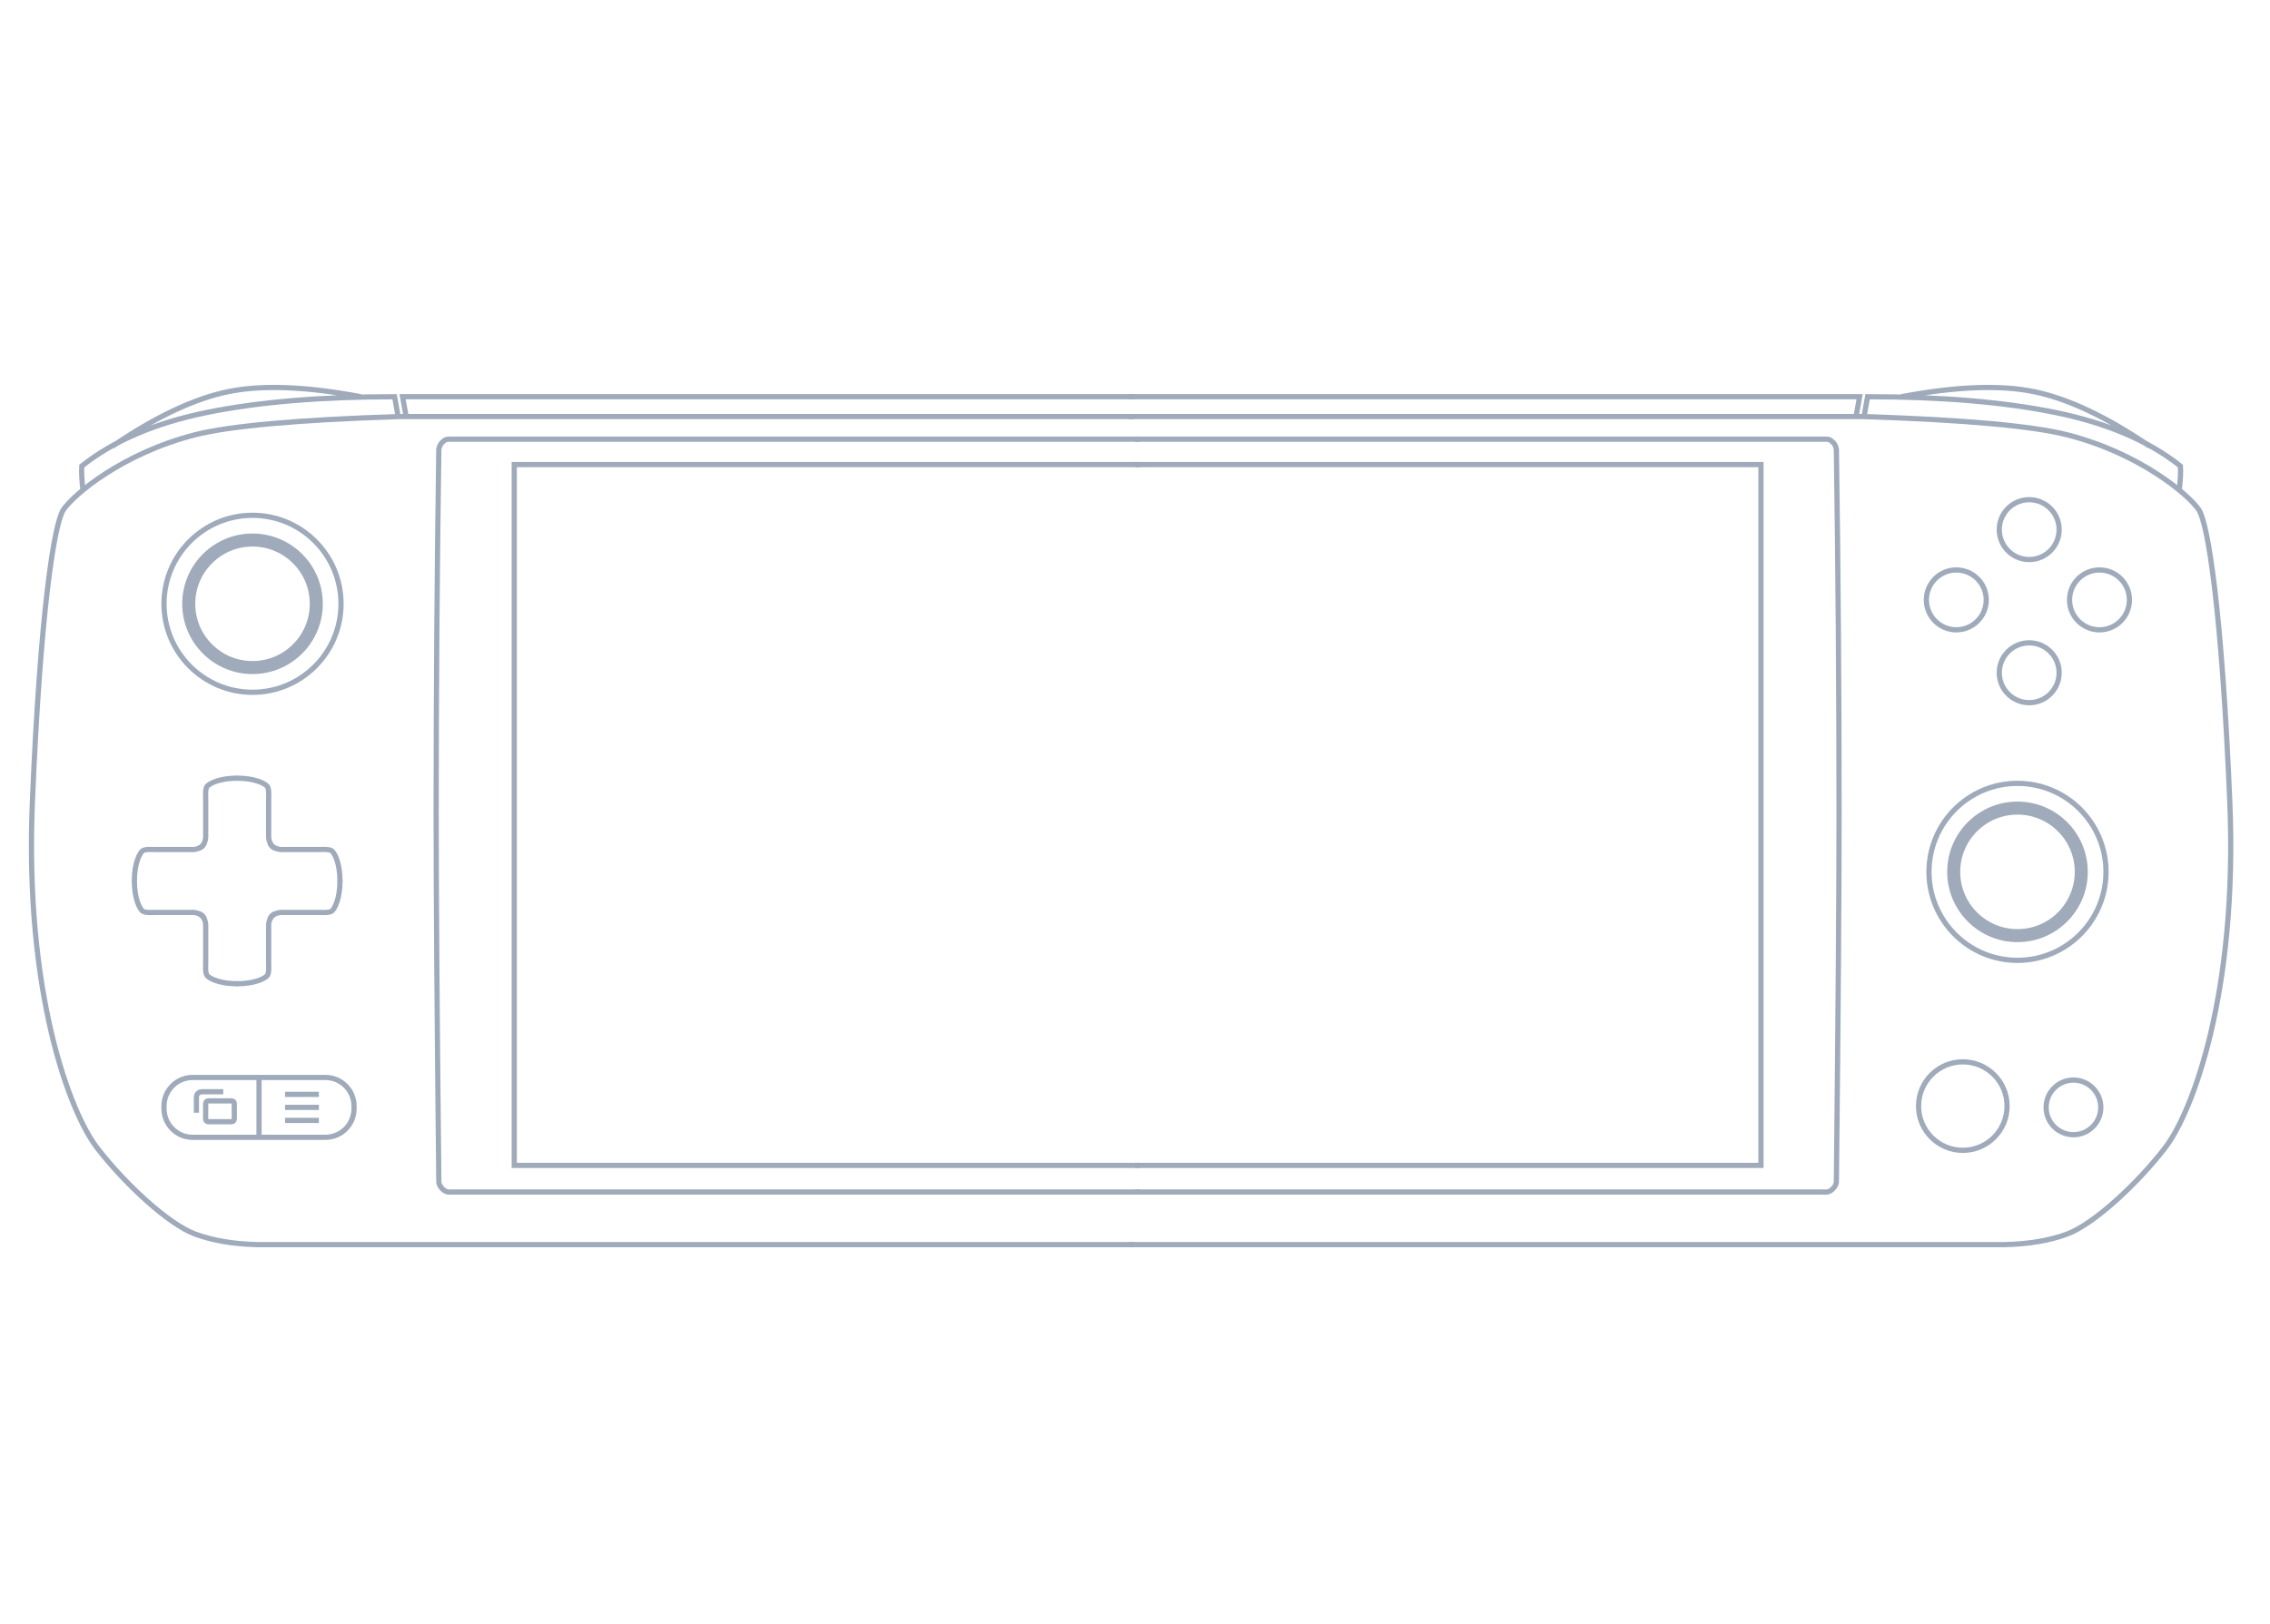
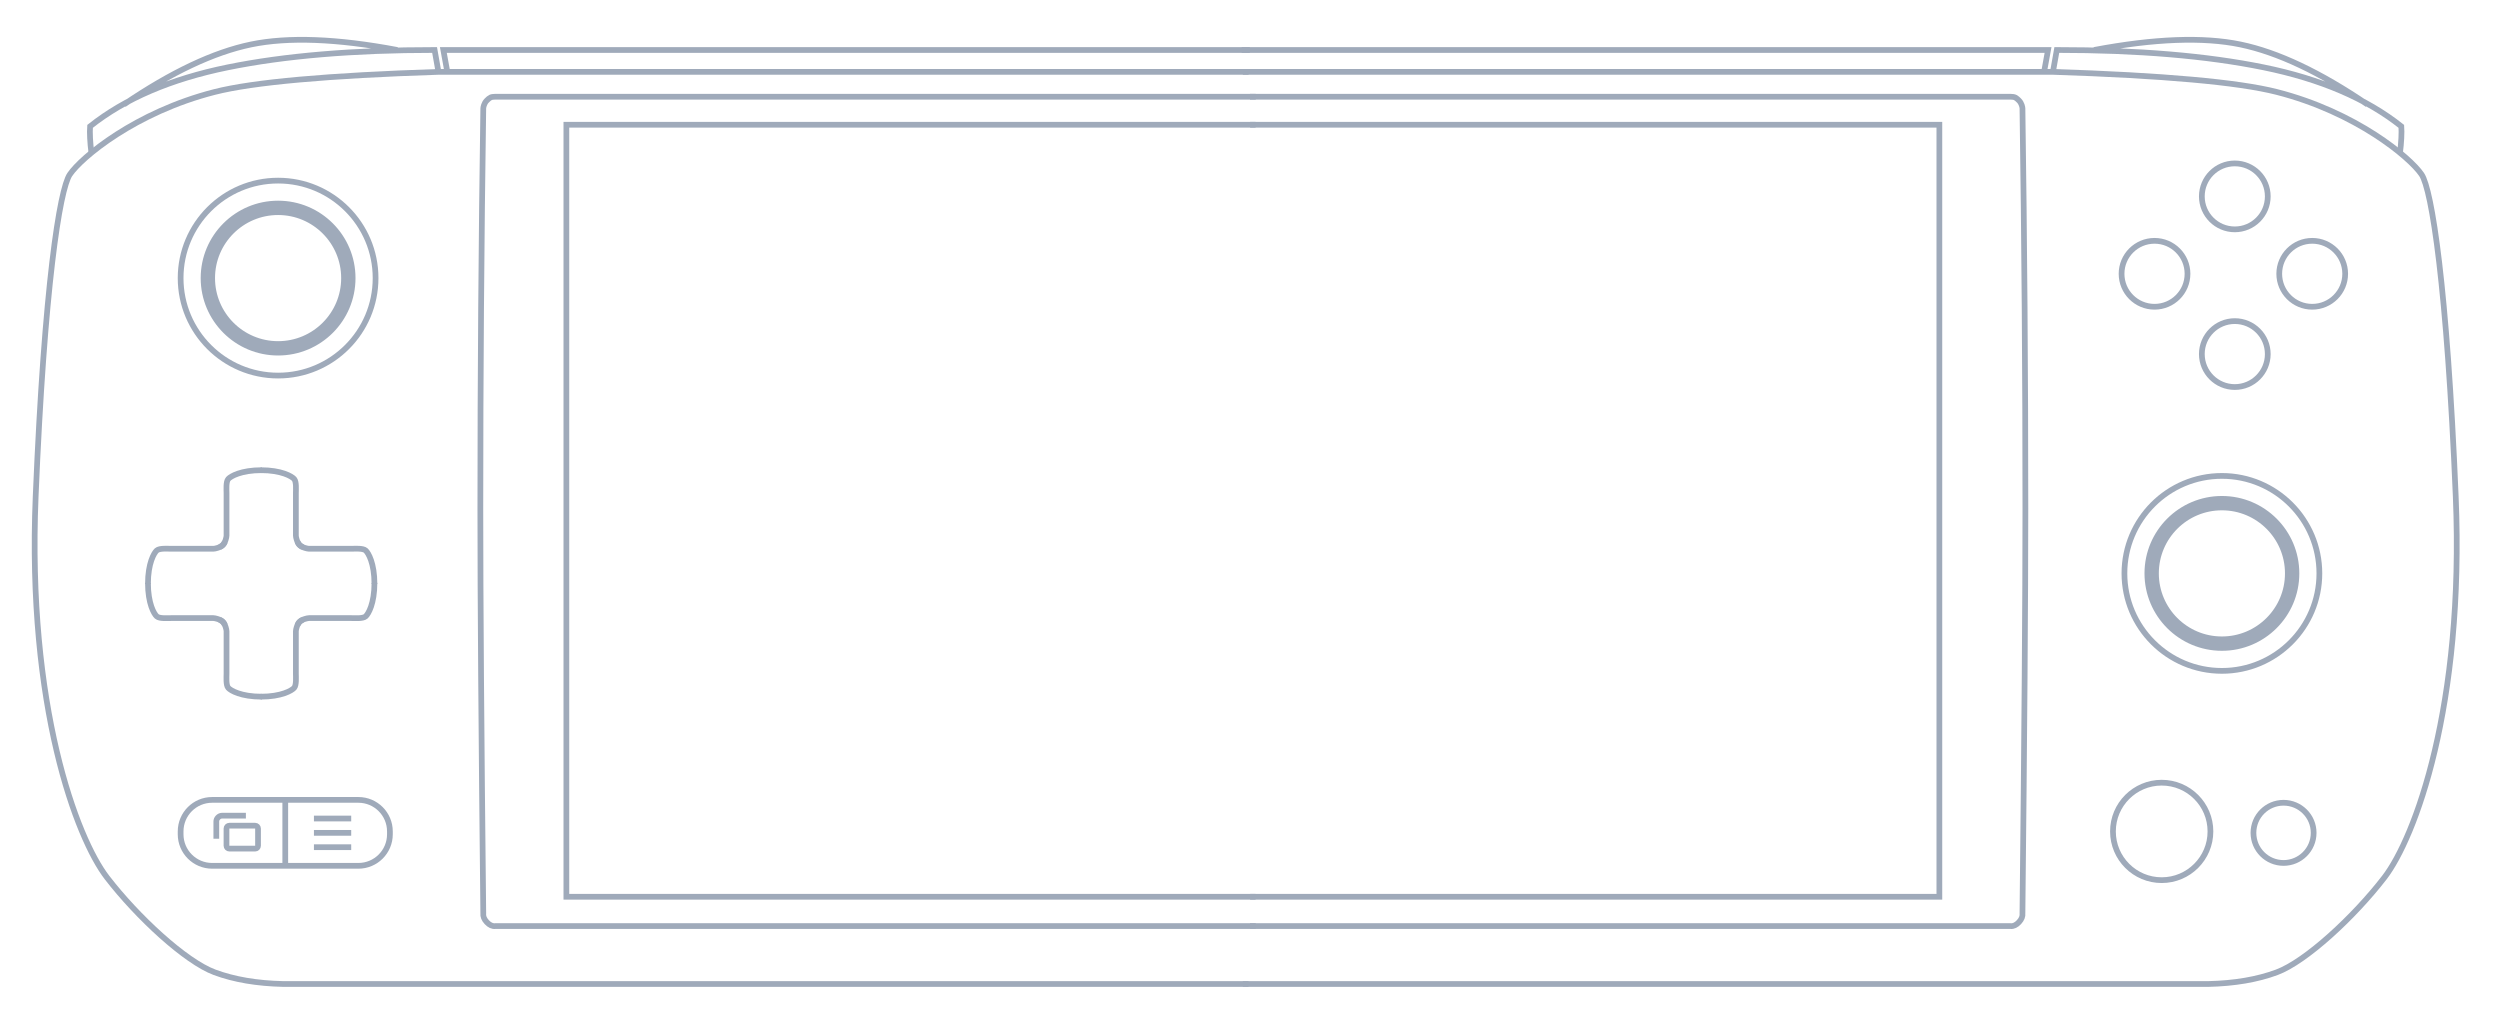
- <svg xmlns="http://www.w3.org/2000/svg" version="1.1" width="872px" height="624px" viewBox="0 0 872.0 624.0">
+ <svg xmlns="http://www.w3.org/2000/svg" version="1.1" width="872px" height="360px" viewBox="0 0 872.0 360.0">
  <defs>
    <clipPath id="i0">
-       <path d="M872,0 L872,624 L0,624 L0,0 L872,0 Z" />
+       <path d="M872,0 L872,360 L0,360 L0,0 L872,0 Z" />
    </clipPath>
    <clipPath id="i1">
      <path d="M35,0 C54.33,0 70,15.67 70,35 C70,54.33 54.33,70 35,70 C15.67,70 0,54.33 0,35 C0,15.67 15.67,0 35,0 Z" />
    </clipPath>
    <clipPath id="i2">
      <path d="M27,0 C41.912,0 54,12.088 54,27 C54,41.912 41.912,54 27,54 C12.088,54 0,41.912 0,27 C0,12.088 12.088,0 27,0 Z" />
    </clipPath>
    <clipPath id="i3">
      <path d="M18,0 C27.941,0 36,8.059 36,18 C36,27.941 27.941,36 18,36 C8.059,36 0,27.941 0,18 C0,8.059 8.059,0 18,0 Z" />
    </clipPath>
    <clipPath id="i4">
      <path d="M11.5,0 C17.851,0 23,5.149 23,11.5 C23,17.851 17.851,23 11.5,23 C5.149,23 0,17.851 0,11.5 C0,5.149 5.149,0 11.5,0 Z" />
    </clipPath>
    <clipPath id="i5">
      <path d="M40.5,55 C47.404,55 53,60.596 53,67.5 C53,74.404 47.404,80 40.5,80 C33.596,80 28,74.404 28,67.5 C28,60.596 33.596,55 40.5,55 Z M12.5,27 C19.404,27 25,32.596 25,39.5 C25,46.404 19.404,52 12.5,52 C5.596,52 0,46.404 0,39.5 C0,32.596 5.596,27 12.5,27 Z M67.5,27 C74.404,27 80,32.596 80,39.5 C80,46.404 74.404,52 67.5,52 C60.596,52 55,46.404 55,39.5 C55,32.596 60.596,27 67.5,27 Z M40.5,0 C47.404,0 53,5.596 53,12.5 C53,19.404 47.404,25 40.5,25 C33.596,25 28,19.404 28,12.5 C28,5.596 33.596,0 40.5,0 Z" />
    </clipPath>
  </defs>
  <g clip-path="url(#i0)">
-     <g transform="translate(167.5458 168.4317)">
+     <g transform="translate(167.5458 33.4317)">
      <g transform="translate(538.9085 0.0) scale(-1.0 1.0)">
        <g transform="translate(29.50397 9.578304)">
          <path d="M239.904,0.501 L0.501,0.501 M0.501,0.501 L0.501,269.782 M0.501,269.782 L239.904,269.782" stroke="#9FAABA" stroke-width="2" fill="none" stroke-linecap="square" stroke-miterlimit="10" />
        </g>
        <g transform="translate(0.0 0.3024933)">
          <path d="M270.456,0.004 C94.672,-0.001 6.251,-0.001 5.191,0.004 C3.602,0.011 3.224,0.367 2.245,1.321 C1.266,2.275 1.025,3.756 1.021,4.066 C0.35,50.154 0,97.356 0,143.772 C0,175.002 0.34,222.01 1.021,284.795 C0.892,285.855 1.3,286.895 2.245,287.913 C3.19,288.931 4.172,289.39 5.191,289.288 L270.456,289.288" stroke="#9FAABA" stroke-width="2" fill="none" stroke-miterlimit="10" />
        </g>
      </g>
      <g transform="">
        <g transform="translate(29.50397 9.578304)">
          <path d="M239.904,0.501 L0.501,0.501 M0.501,0.501 L0.501,269.782 M0.501,269.782 L239.904,269.782" stroke="#9FAABA" stroke-width="2" fill="none" stroke-linecap="square" stroke-miterlimit="10" />
        </g>
        <g transform="translate(0.0 0.3024933)">
          <path d="M270.456,0.004 C94.672,-0.001 6.251,-0.001 5.191,0.004 C3.602,0.011 3.224,0.367 2.245,1.321 C1.266,2.275 1.025,3.756 1.021,4.066 C0.35,50.154 0,97.356 0,143.772 C0,175.002 0.34,222.01 1.021,284.795 C0.892,285.855 1.3,286.895 2.245,287.913 C3.19,288.931 4.172,289.39 5.191,289.288 L270.456,289.288" stroke="#9FAABA" stroke-width="2" fill="none" stroke-miterlimit="10" />
        </g>
      </g>
    </g>
-     <g transform="translate(12.08532 148.8796)">
+     <g transform="translate(12.08532 13.87959)">
      <g transform="translate(844.8294 1.1368683772161603e-13) scale(-1.0 1.0)">
        <g transform="translate(0.0 11.17784)">
          <path d="M423.416,0 L141.124,0 C102.345,1.251 76.229,3.593 62.778,7.023 C35.125,14.076 16.294,29.831 12.266,35.801 C8.736,41.032 3.387,74.916 0.351,148.153 C-2.684,221.39 14.647,267.265 25.243,281.026 C35.838,294.787 52.614,310.312 62.778,314.085 C69.554,316.601 77.54,317.961 86.735,318.166 L423.416,318.166" stroke="#9FAABA" stroke-width="2" fill="none" stroke-miterlimit="10" />
        </g>
        <g transform="translate(142.5546 3.554143)">
          <path d="M281.276,0 L0,0 L1.442,7.947" stroke="#9FAABA" stroke-width="2" fill="none" stroke-miterlimit="10" />
        </g>
        <g transform="translate(19.269 0.0)">
          <path d="M121.66,11.629 L120.232,3.554 C91.944,3.554 67.883,5.576 48.052,9.62 C28.22,13.664 12.224,20.521 0.064,30.192 C-0.021,31.258 -0.021,32.636 0.064,34.325 C0.149,36.015 0.303,37.703 0.527,39.392 M11.864,22.564 C28.431,11.3 43.207,4.322 56.192,1.63 C69.176,-1.061 86.191,-0.42 107.235,3.554" stroke="#9FAABA" stroke-width="2" fill="none" stroke-miterlimit="10" />
        </g>
      </g>
      <g transform="">
        <g transform="translate(0.0 11.17784)">
          <path d="M423.416,0 L141.124,0 C102.345,1.251 76.229,3.593 62.778,7.023 C35.125,14.076 16.294,29.831 12.266,35.801 C8.736,41.032 3.387,74.916 0.351,148.153 C-2.684,221.39 14.647,267.265 25.243,281.026 C35.838,294.787 52.614,310.312 62.778,314.085 C69.554,316.601 77.54,317.961 86.735,318.166 L423.416,318.166" stroke="#9FAABA" stroke-width="2" fill="none" stroke-miterlimit="10" />
        </g>
        <g transform="translate(142.5546 3.554143)">
          <path d="M281.276,0 L0,0 L1.442,7.947" stroke="#9FAABA" stroke-width="2" fill="none" stroke-miterlimit="10" />
        </g>
        <g transform="translate(19.269 0.0)">
          <path d="M121.66,11.629 L120.232,3.554 C91.944,3.554 67.883,5.576 48.052,9.62 C28.22,13.664 12.224,20.521 0.064,30.192 C-0.021,31.258 -0.021,32.636 0.064,34.325 C0.149,36.015 0.303,37.703 0.527,39.392 M11.864,22.564 C28.431,11.3 43.207,4.322 56.192,1.63 C69.176,-1.061 86.191,-0.42 107.235,3.554" stroke="#9FAABA" stroke-width="2" fill="none" stroke-miterlimit="10" />
        </g>
      </g>
    </g>
-     <g transform="translate(62.0 197.0)">
+     <g transform="translate(62.0 62.0)">
      <g clip-path="url(#i1)">
        <path d="M35,70 C54.33,70 70,54.33 70,35 C70,15.67 54.33,0 35,0 C15.67,0 0,15.67 0,35 C0,54.33 15.67,70 35,70 Z" stroke="#9FAABA" stroke-width="4" fill="none" stroke-miterlimit="5" />
      </g>
      <g transform="translate(8.0 8.0)">
        <g clip-path="url(#i2)">
          <path d="M27,54 C41.912,54 54,41.912 54,27 C54,12.088 41.912,0 27,0 C12.088,0 0,12.088 0,27 C0,41.912 12.088,54 27,54 Z" stroke="#9FAABA" stroke-width="10" fill="none" stroke-miterlimit="5" />
        </g>
      </g>
    </g>
-     <g transform="translate(740.0 300.0)">
+     <g transform="translate(740.0 165.0)">
      <g clip-path="url(#i1)">
        <path d="M35,70 C54.33,70 70,54.33 70,35 C70,15.67 54.33,0 35,0 C15.67,0 0,15.67 0,35 C0,54.33 15.67,70 35,70 Z" stroke="#9FAABA" stroke-width="4" fill="none" stroke-miterlimit="5" />
      </g>
      <g transform="translate(8.0 8.0)">
        <g clip-path="url(#i2)">
          <path d="M27,54 C41.912,54 54,41.912 54,27 C54,12.088 41.912,0 27,0 C12.088,0 0,12.088 0,27 C0,41.912 12.088,54 27,54 Z" stroke="#9FAABA" stroke-width="10" fill="none" stroke-miterlimit="5" />
        </g>
      </g>
    </g>
-     <g transform="translate(63.0 414.0)">
+     <g transform="translate(63.0 279.0)">
      <path d="M11,0 L62,0 C68.075,-1.11598369e-15 73,4.925 73,11 L73,12 C73,18.075 68.075,23 62,23 L11,23 C4.925,23 3.71994563e-16,18.075 0,12 L0,11 C-7.43989126e-16,4.925 4.925,7.43989126e-16 11,0 Z M36.5,0.5 L36.5,23.5" stroke="#9FAABA" stroke-width="2" fill="none" stroke-miterlimit="10" />
      <g transform="translate(47.0 6.0)">
        <path d="M0.5,0.5 L11.5,0.5 M0.5,5.5 L11.5,5.5 M0.5,10.5 L11.5,10.5" stroke="#9FAABA" stroke-width="2" fill="none" stroke-linecap="square" stroke-miterlimit="10" />
      </g>
      <g transform="translate(12.44879 5.5)">
        <path d="M4.551,3.5 L13.551,3.5 C14.103,3.5 14.551,3.948 14.551,4.5 L14.551,10.5 C14.551,11.052 14.103,11.5 13.551,11.5 L4.551,11.5 C3.999,11.5 3.551,11.052 3.551,10.5 L3.551,4.5 C3.551,3.948 3.999,3.5 4.551,3.5 Z M10.318,-2.84217094e-14 L2.026,-2.84217094e-14 C1.455,0.023 0.971,0.24 0.576,0.651 C0.18,1.062 -0.011,1.547 0.001,2.104 L0.001,8.059" stroke="#9FAABA" stroke-width="2" fill="none" stroke-miterlimit="10" />
      </g>
    </g>
-     <g transform="translate(736.0 407.0)">
+     <g transform="translate(736.0 272.0)">
      <g clip-path="url(#i3)">
        <path d="M18,36 C27.941,36 36,27.941 36,18 C36,8.059 27.941,0 18,0 C8.059,0 0,8.059 0,18 C0,27.941 8.059,36 18,36 Z" stroke="#9FAABA" stroke-width="4" fill="none" stroke-miterlimit="5" />
      </g>
      <g transform="translate(49.0 7.0)">
        <g clip-path="url(#i4)">
          <path d="M11.5,23 C17.851,23 23,17.851 23,11.5 C23,5.149 17.851,0 11.5,0 C5.149,0 0,5.149 0,11.5 C0,17.851 5.149,23 11.5,23 Z" stroke="#9FAABA" stroke-width="4" fill="none" stroke-miterlimit="5" />
        </g>
      </g>
    </g>
-     <g transform="translate(739.0 191.0)">
+     <g transform="translate(739.0 56.0)">
      <g clip-path="url(#i5)">
        <path d="M12.5,52 C19.404,52 25,46.404 25,39.5 C25,32.596 19.404,27 12.5,27 C5.596,27 0,32.596 0,39.5 C0,46.404 5.596,52 12.5,52 Z M40.5,25 C47.404,25 53,19.404 53,12.5 C53,5.596 47.404,0 40.5,0 C33.596,0 28,5.596 28,12.5 C28,19.404 33.596,25 40.5,25 Z M40.5,80 C47.404,80 53,74.404 53,67.5 C53,60.596 47.404,55 40.5,55 C33.596,55 28,60.596 28,67.5 C28,74.404 33.596,80 40.5,80 Z M67.5,52 C74.404,52 80,46.404 80,39.5 C80,32.596 74.404,27 67.5,27 C60.596,27 55,32.596 55,39.5 C55,46.404 60.596,52 67.5,52 Z" stroke="#9FAABA" stroke-width="4" fill="none" stroke-miterlimit="5" />
      </g>
    </g>
-     <g transform="translate(51.6072 298.9989)">
+     <g transform="translate(51.6072 163.9989)">
      <g transform="translate(0.0 54.0) rotate(-90.0)">
        <g transform="translate(14.0 0.0) scale(-1.0 1.0)">
          <g transform="translate(-0.6808214 0.0)">
            <path d="M14.681,26.836 C13.901,26.416 13.385,26.01 13.133,25.616 C12.756,25.025 12.275,23.451 12.275,22.836 C12.275,22.262 12.275,8.705 12.275,8 C12.275,6.908 12.518,4.012 11.675,3.068 C10.832,2.125 7.234,0 0,0" stroke="#9FAABA" stroke-width="2" fill="none" stroke-miterlimit="10" />
          </g>
        </g>
        <g transform="translate(15.0 0.0)">
          <g transform="translate(-0.6808214 0.0)">
            <path d="M14.681,26.836 C13.901,26.416 13.385,26.01 13.133,25.616 C12.756,25.025 12.275,23.451 12.275,22.836 C12.275,22.262 12.275,8.705 12.275,8 C12.275,6.908 12.518,4.012 11.675,3.068 C10.832,2.125 7.234,0 0,0" stroke="#9FAABA" stroke-width="2" fill="none" stroke-miterlimit="10" />
          </g>
        </g>
      </g>
      <g transform="translate(79.0 25.0) rotate(90.0)">
        <g transform="translate(14.0 0.0) scale(-1.0 1.0)">
          <g transform="translate(-0.6808214 0.0)">
            <path d="M14.681,26.836 C13.901,26.416 13.385,26.01 13.133,25.616 C12.756,25.025 12.275,23.451 12.275,22.836 C12.275,22.262 12.275,8.705 12.275,8 C12.275,6.908 12.518,4.012 11.675,3.068 C10.832,2.125 7.234,0 0,0" stroke="#9FAABA" stroke-width="2" fill="none" stroke-miterlimit="10" />
          </g>
        </g>
        <g transform="translate(15.0 0.0)">
          <g transform="translate(-0.6808214 0.0)">
            <path d="M14.681,26.836 C13.901,26.416 13.385,26.01 13.133,25.616 C12.756,25.025 12.275,23.451 12.275,22.836 C12.275,22.262 12.275,8.705 12.275,8 C12.275,6.908 12.518,4.012 11.675,3.068 C10.832,2.125 7.234,0 0,0" stroke="#9FAABA" stroke-width="2" fill="none" stroke-miterlimit="10" />
          </g>
        </g>
      </g>
      <g transform="translate(54.0 79.0) rotate(-180.0)">
        <g transform="translate(14.0 0.0) scale(-1.0 1.0)">
          <g transform="translate(-0.6808214 0.0)">
            <path d="M14.681,26.836 C13.901,26.416 13.385,26.01 13.133,25.616 C12.756,25.025 12.275,23.451 12.275,22.836 C12.275,22.262 12.275,8.705 12.275,8 C12.275,6.908 12.518,4.012 11.675,3.068 C10.832,2.125 7.234,0 0,0" stroke="#9FAABA" stroke-width="2" fill="none" stroke-miterlimit="10" />
          </g>
        </g>
        <g transform="translate(15.0 0.0)">
          <g transform="translate(-0.6808214 0.0)">
            <path d="M14.681,26.836 C13.901,26.416 13.385,26.01 13.133,25.616 C12.756,25.025 12.275,23.451 12.275,22.836 C12.275,22.262 12.275,8.705 12.275,8 C12.275,6.908 12.518,4.012 11.675,3.068 C10.832,2.125 7.234,0 0,0" stroke="#9FAABA" stroke-width="2" fill="none" stroke-miterlimit="10" />
          </g>
        </g>
      </g>
      <g transform="translate(25.0 0.0)">
        <g transform="translate(14.0 0.0) scale(-1.0 1.0)">
          <g transform="translate(-0.6808214 0.0)">
            <path d="M14.681,26.836 C13.901,26.416 13.385,26.01 13.133,25.616 C12.756,25.025 12.275,23.451 12.275,22.836 C12.275,22.262 12.275,8.705 12.275,8 C12.275,6.908 12.518,4.012 11.675,3.068 C10.832,2.125 7.234,0 0,0" stroke="#9FAABA" stroke-width="2" fill="none" stroke-miterlimit="10" />
          </g>
        </g>
        <g transform="translate(15.0 0.0)">
          <g transform="translate(-0.6808214 0.0)">
            <path d="M14.681,26.836 C13.901,26.416 13.385,26.01 13.133,25.616 C12.756,25.025 12.275,23.451 12.275,22.836 C12.275,22.262 12.275,8.705 12.275,8 C12.275,6.908 12.518,4.012 11.675,3.068 C10.832,2.125 7.234,0 0,0" stroke="#9FAABA" stroke-width="2" fill="none" stroke-miterlimit="10" />
          </g>
        </g>
      </g>
    </g>
  </g>
</svg>
